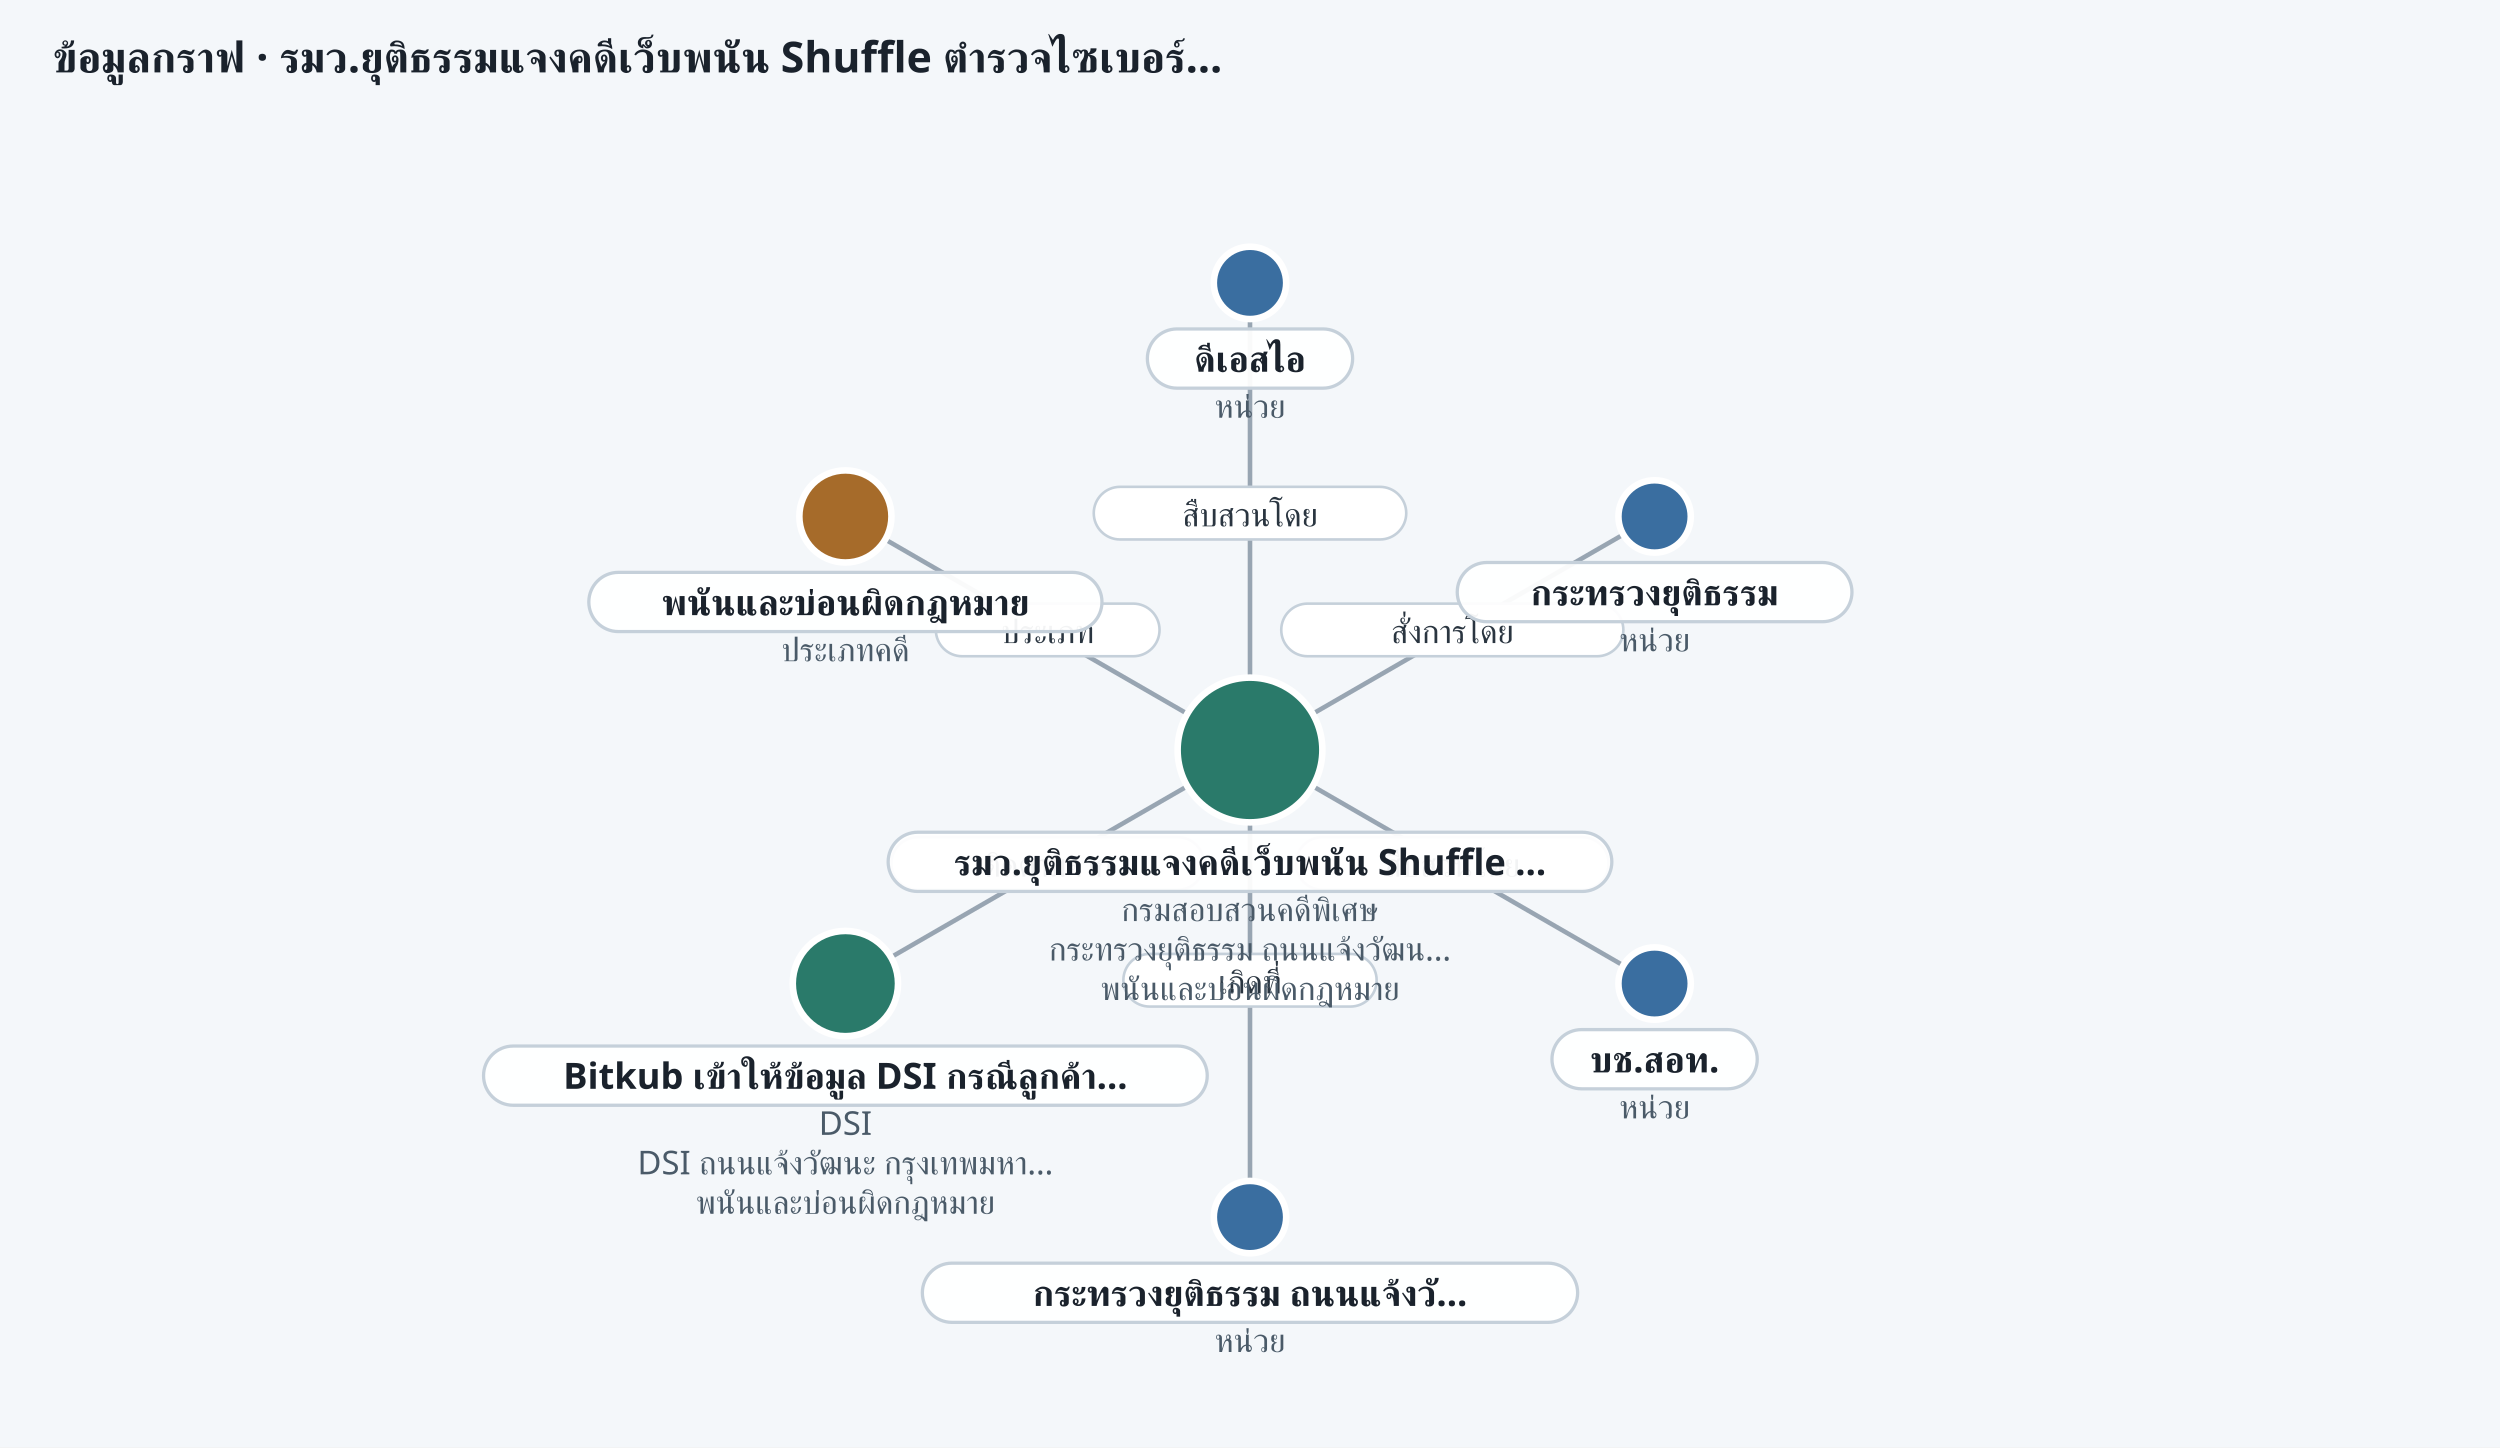
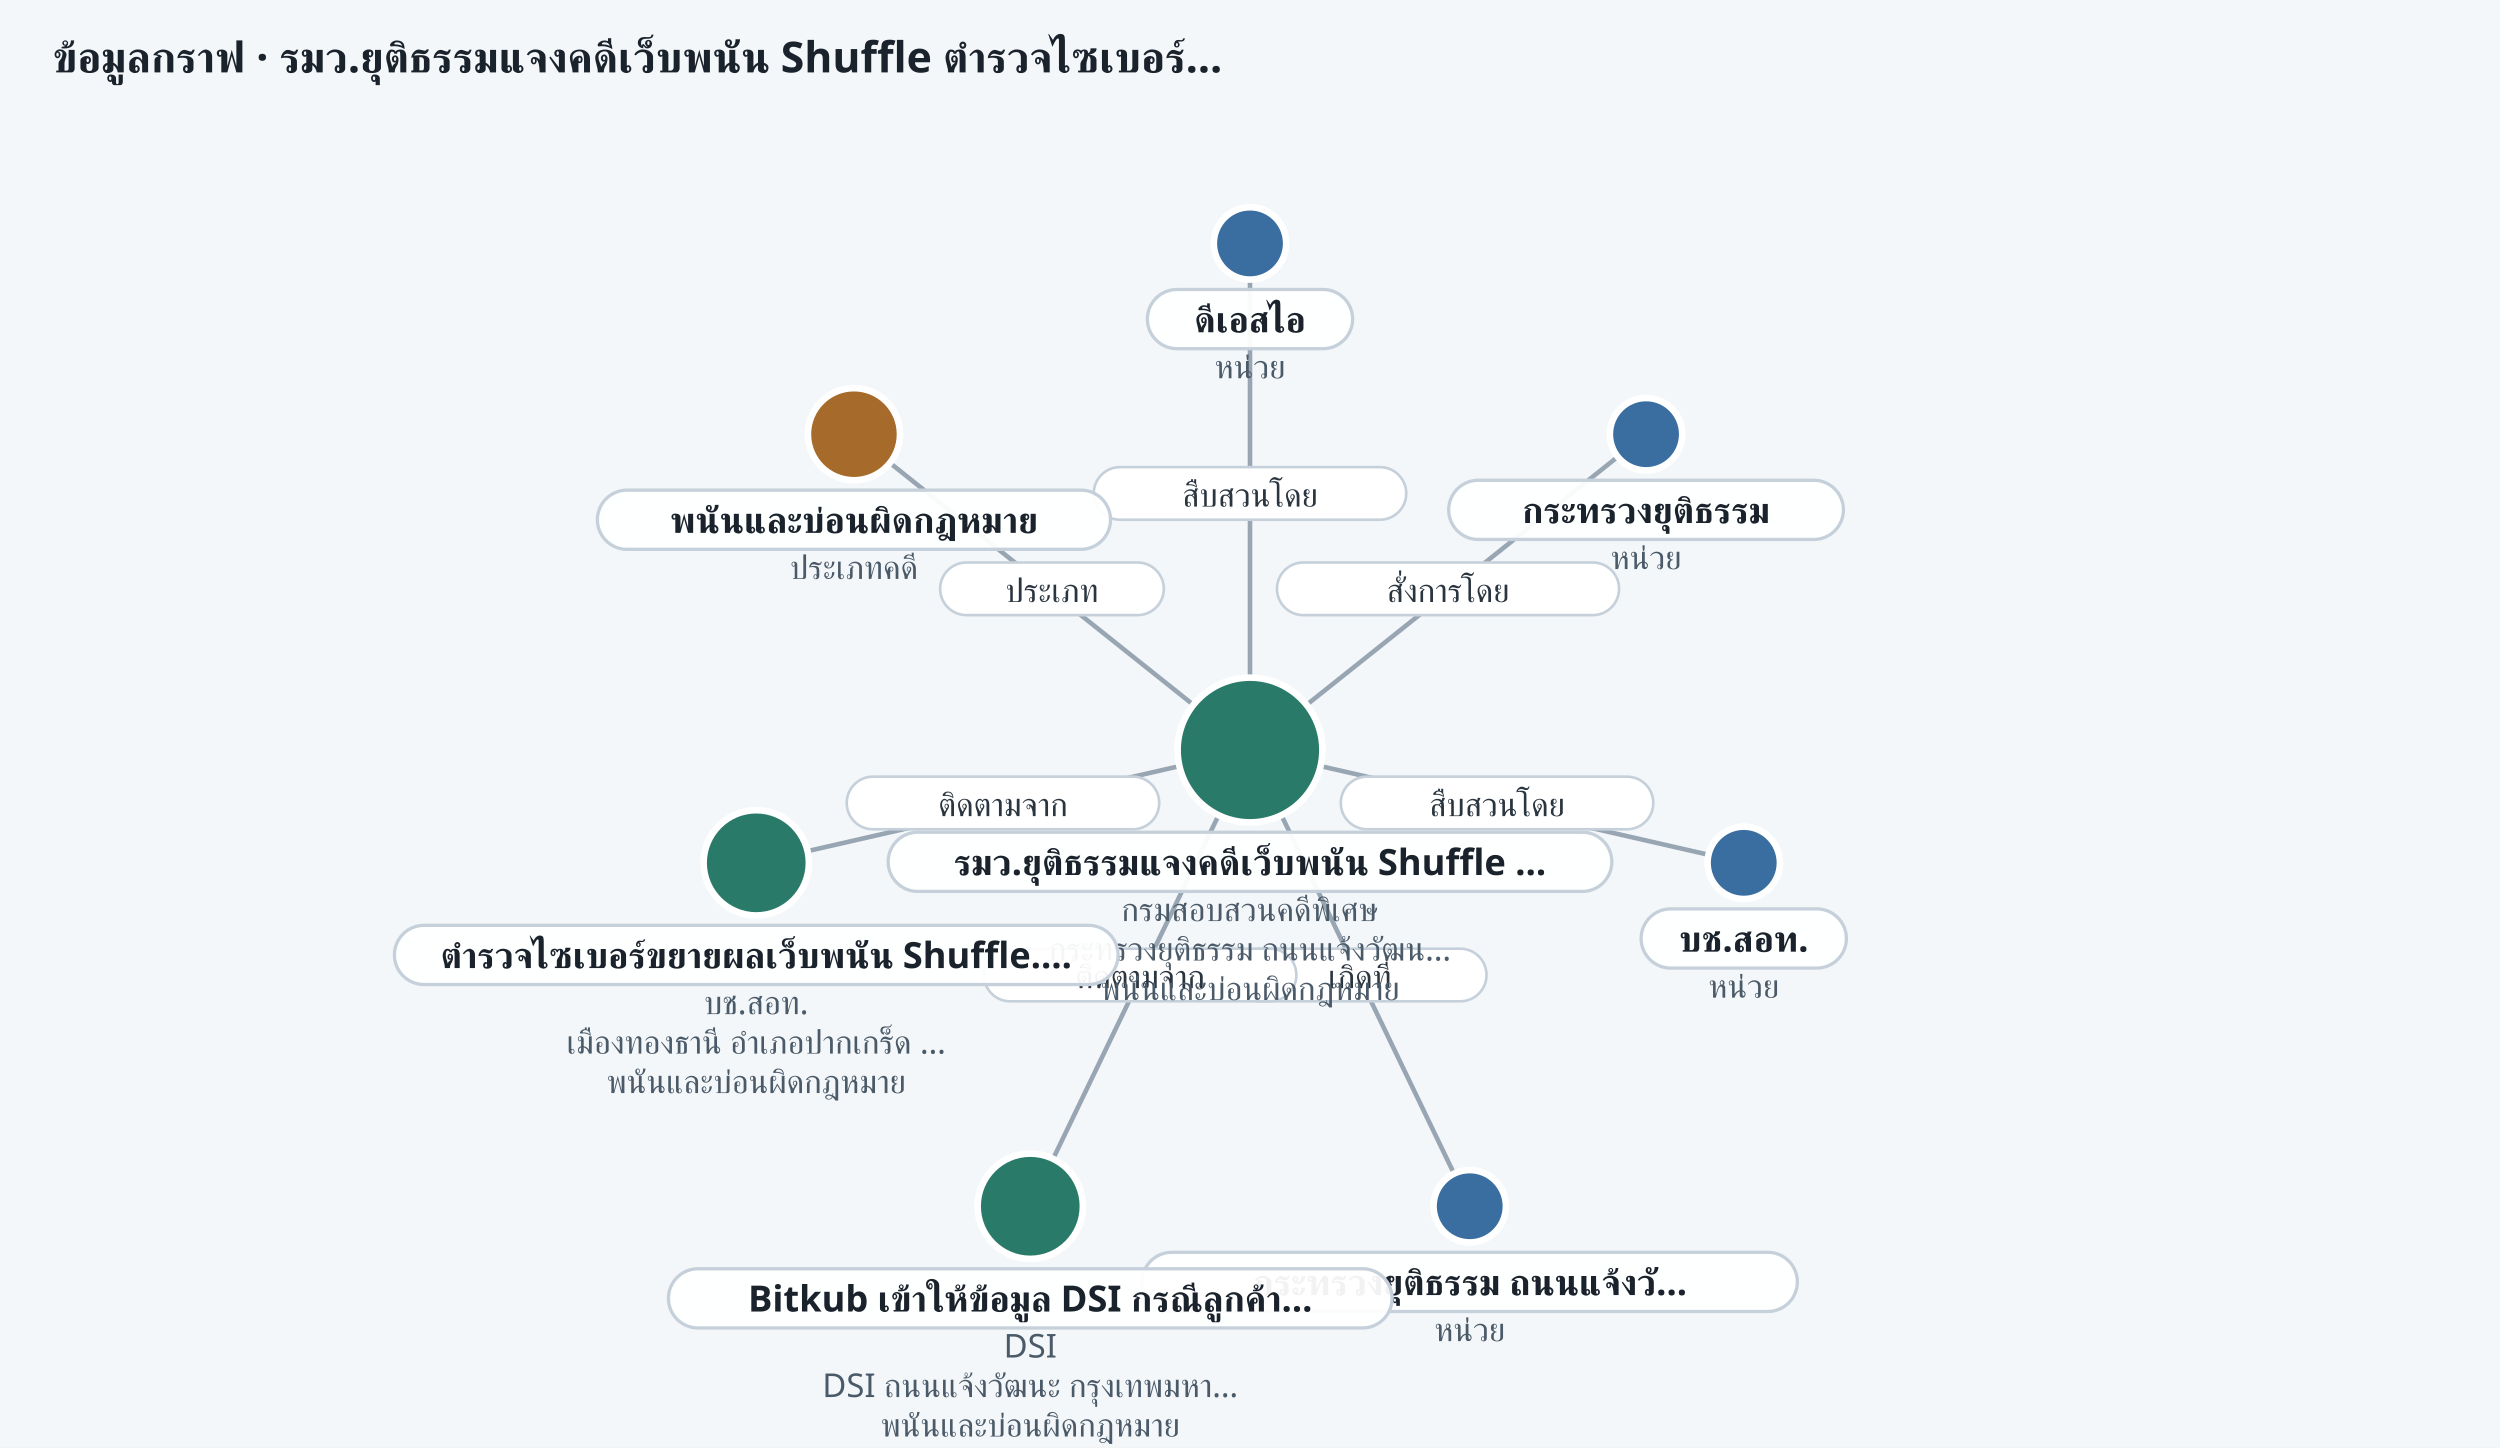
<svg xmlns="http://www.w3.org/2000/svg" width="760" height="440" viewBox="0 0 760 440" role="img" aria-label="ego graph 20261105-gamble-01">
  <rect width="100%" height="100%" fill="#f4f7fa" />
  <text x="16" y="22" font-size="13" font-weight="700" fill="#1a222c" font-family="Sarabun, Anuphan, sans-serif">ข้อมูลกราฟ · รมว.ยุติธรรมแจงคดีเว็บพนัน Shuffle ตำรวจไซเบอร์…</text>
-   <line x1="380.0" y1="228.0" x2="380.0" y2="86.0" stroke="#7a8a9a" stroke-width="1.4" opacity="0.75" />
-   <rect x="332.5" y="148.0" width="95.0" height="16" rx="8" fill="#fff" stroke="#c5d0da" stroke-width="0.8" />
-   <text x="380.0" y="160.0" text-anchor="middle" font-size="10" fill="#2a3540" font-family="Sarabun, Anuphan, sans-serif">สืบสวนโดย</text>
-   <line x1="380.0" y1="228.0" x2="503.0" y2="157.0" stroke="#7a8a9a" stroke-width="1.4" opacity="0.75" />
-   <rect x="389.5" y="183.5" width="104.0" height="16" rx="8" fill="#fff" stroke="#c5d0da" stroke-width="0.8" />
-   <text x="441.5" y="195.5" text-anchor="middle" font-size="10" fill="#2a3540" font-family="Sarabun, Anuphan, sans-serif">สั่งการโดย</text>
-   <line x1="380.0" y1="228.0" x2="503.0" y2="299.0" stroke="#7a8a9a" stroke-width="1.4" opacity="0.75" />
-   <rect x="394.0" y="254.5" width="95.0" height="16" rx="8" fill="#fff" stroke="#c5d0da" stroke-width="0.8" />
-   <text x="441.5" y="266.5" text-anchor="middle" font-size="10" fill="#2a3540" font-family="Sarabun, Anuphan, sans-serif">สืบสวนโดย</text>
-   <line x1="380.0" y1="228.0" x2="380.0" y2="370.0" stroke="#7a8a9a" stroke-width="1.4" opacity="0.75" />
-   <rect x="341.5" y="290.0" width="77.0" height="16" rx="8" fill="#fff" stroke="#c5d0da" stroke-width="0.8" />
-   <text x="380.0" y="302.0" text-anchor="middle" font-size="10" fill="#2a3540" font-family="Sarabun, Anuphan, sans-serif">เกิดที่</text>
-   <line x1="380.0" y1="228.0" x2="257.0" y2="299.0" stroke="#7a8a9a" stroke-width="1.4" opacity="0.75" />
-   <rect x="271.0" y="254.5" width="95.0" height="16" rx="8" fill="#fff" stroke="#c5d0da" stroke-width="0.8" />
-   <text x="318.5" y="266.5" text-anchor="middle" font-size="10" fill="#2a3540" font-family="Sarabun, Anuphan, sans-serif">ติดตามจาก</text>
-   <line x1="380.0" y1="228.0" x2="257.0" y2="157.0" stroke="#7a8a9a" stroke-width="1.4" opacity="0.75" />
-   <rect x="284.5" y="183.5" width="68.0" height="16" rx="8" fill="#fff" stroke="#c5d0da" stroke-width="0.8" />
-   <text x="318.5" y="195.5" text-anchor="middle" font-size="10" fill="#2a3540" font-family="Sarabun, Anuphan, sans-serif">ประเภท</text>
+   <line x1="380.0" y1="228.0" x2="380.0" y2="74.0" stroke="#7a8a9a" stroke-width="1.4" opacity="0.75" />
+   <rect x="332.5" y="142.0" width="95.0" height="16" rx="8" fill="#fff" stroke="#c5d0da" stroke-width="0.8" />
+   <text x="380.0" y="154.0" text-anchor="middle" font-size="10" fill="#2a3540" font-family="Sarabun, Anuphan, sans-serif">สืบสวนโดย</text>
+   <line x1="380.0" y1="228.0" x2="500.4" y2="132.0" stroke="#7a8a9a" stroke-width="1.4" opacity="0.75" />
+   <rect x="388.2" y="171.0" width="104.0" height="16" rx="8" fill="#fff" stroke="#c5d0da" stroke-width="0.8" />
+   <text x="440.2" y="183.0" text-anchor="middle" font-size="10" fill="#2a3540" font-family="Sarabun, Anuphan, sans-serif">สั่งการโดย</text>
+   <line x1="380.0" y1="228.0" x2="530.1" y2="262.3" stroke="#7a8a9a" stroke-width="1.4" opacity="0.75" />
+   <rect x="407.6" y="236.1" width="95.0" height="16" rx="8" fill="#fff" stroke="#c5d0da" stroke-width="0.8" />
+   <text x="455.1" y="248.1" text-anchor="middle" font-size="10" fill="#2a3540" font-family="Sarabun, Anuphan, sans-serif">สืบสวนโดย</text>
+   <line x1="380.0" y1="228.0" x2="446.8" y2="366.7" stroke="#7a8a9a" stroke-width="1.4" opacity="0.75" />
+   <rect x="374.9" y="288.4" width="77.0" height="16" rx="8" fill="#fff" stroke="#c5d0da" stroke-width="0.8" />
+   <text x="413.4" y="300.4" text-anchor="middle" font-size="10" fill="#2a3540" font-family="Sarabun, Anuphan, sans-serif">เกิดที่</text>
+   <line x1="380.0" y1="228.0" x2="313.2" y2="366.7" stroke="#7a8a9a" stroke-width="1.4" opacity="0.75" />
+   <rect x="299.1" y="288.4" width="95.0" height="16" rx="8" fill="#fff" stroke="#c5d0da" stroke-width="0.8" />
+   <text x="346.6" y="300.4" text-anchor="middle" font-size="10" fill="#2a3540" font-family="Sarabun, Anuphan, sans-serif">ติดตามจาก</text>
+   <line x1="229.9" y1="262.3" x2="380.0" y2="228.0" stroke="#7a8a9a" stroke-width="1.4" opacity="0.75" />
+   <rect x="257.4" y="236.1" width="95.0" height="16" rx="8" fill="#fff" stroke="#c5d0da" stroke-width="0.8" />
+   <text x="304.9" y="248.1" text-anchor="middle" font-size="10" fill="#2a3540" font-family="Sarabun, Anuphan, sans-serif">ติดตามจาก</text>
+   <line x1="380.0" y1="228.0" x2="259.6" y2="132.0" stroke="#7a8a9a" stroke-width="1.4" opacity="0.75" />
+   <rect x="285.8" y="171.0" width="68.0" height="16" rx="8" fill="#fff" stroke="#c5d0da" stroke-width="0.8" />
+   <text x="319.8" y="183.0" text-anchor="middle" font-size="10" fill="#2a3540" font-family="Sarabun, Anuphan, sans-serif">ประเภท</text>
  <circle cx="380.0" cy="228.0" r="22" fill="#2a7a6a" stroke="#fff" stroke-width="2" />
  <rect x="270.0" y="253.0" width="220.0" height="18" rx="9" fill="rgba(255,255,255,0.94)" stroke="#c5d0da" />
  <text x="380.0" y="266.0" text-anchor="middle" font-size="11" font-weight="600" fill="#1a222c" font-family="Sarabun, Anuphan, sans-serif">รมว.ยุติธรรมแจงคดีเว็บพนัน Shuffle …</text>
  <text x="380.0" y="280.0" text-anchor="middle" font-size="10" fill="#4a5a68" font-family="Sarabun, Anuphan, sans-serif">กรมสอบสวนคดีพิเศษ</text>
  <text x="380.0" y="292.0" text-anchor="middle" font-size="10" fill="#4a5a68" font-family="Sarabun, Anuphan, sans-serif">กระทรวงยุติธรรม ถนนแจ้งวัฒน…</text>
  <text x="380.0" y="304.0" text-anchor="middle" font-size="10" fill="#4a5a68" font-family="Sarabun, Anuphan, sans-serif">พนันและบ่อนผิดกฎหมาย</text>
-   <circle cx="380.0" cy="86.0" r="11" fill="#3a6ea0" stroke="#fff" stroke-width="2" />
-   <rect x="348.8" y="100.0" width="62.4" height="18" rx="9" fill="rgba(255,255,255,0.94)" stroke="#c5d0da" />
-   <text x="380.0" y="113.0" text-anchor="middle" font-size="11" font-weight="600" fill="#1a222c" font-family="Sarabun, Anuphan, sans-serif">ดีเอสไอ</text>
-   <text x="380.0" y="127.0" text-anchor="middle" font-size="10" fill="#4a5a68" font-family="Sarabun, Anuphan, sans-serif">หน่วย</text>
-   <circle cx="503.0" cy="157.0" r="11" fill="#3a6ea0" stroke="#fff" stroke-width="2" />
-   <rect x="443.0" y="171.0" width="120.0" height="18" rx="9" fill="rgba(255,255,255,0.94)" stroke="#c5d0da" />
-   <text x="503.0" y="184.0" text-anchor="middle" font-size="11" font-weight="600" fill="#1a222c" font-family="Sarabun, Anuphan, sans-serif">กระทรวงยุติธรรม</text>
-   <text x="503.0" y="198.0" text-anchor="middle" font-size="10" fill="#4a5a68" font-family="Sarabun, Anuphan, sans-serif">หน่วย</text>
-   <circle cx="503.0" cy="299.0" r="11" fill="#3a6ea0" stroke="#fff" stroke-width="2" />
-   <rect x="471.8" y="313.0" width="62.4" height="18" rx="9" fill="rgba(255,255,255,0.94)" stroke="#c5d0da" />
-   <text x="503.0" y="326.0" text-anchor="middle" font-size="11" font-weight="600" fill="#1a222c" font-family="Sarabun, Anuphan, sans-serif">บช.สอท.</text>
-   <text x="503.0" y="340.0" text-anchor="middle" font-size="10" fill="#4a5a68" font-family="Sarabun, Anuphan, sans-serif">หน่วย</text>
-   <circle cx="380.0" cy="370.0" r="11" fill="#3a6ea0" stroke="#fff" stroke-width="2" />
-   <rect x="280.4" y="384.0" width="199.2" height="18" rx="9" fill="rgba(255,255,255,0.94)" stroke="#c5d0da" />
-   <text x="380.0" y="397.0" text-anchor="middle" font-size="11" font-weight="600" fill="#1a222c" font-family="Sarabun, Anuphan, sans-serif">กระทรวงยุติธรรม ถนนแจ้งวั…</text>
-   <text x="380.0" y="411.0" text-anchor="middle" font-size="10" fill="#4a5a68" font-family="Sarabun, Anuphan, sans-serif">หน่วย</text>
-   <circle cx="257.0" cy="299.0" r="16" fill="#2a7a6a" stroke="#fff" stroke-width="2" />
-   <rect x="147.0" y="318.0" width="220.0" height="18" rx="9" fill="rgba(255,255,255,0.94)" stroke="#c5d0da" />
-   <text x="257.0" y="331.0" text-anchor="middle" font-size="11" font-weight="600" fill="#1a222c" font-family="Sarabun, Anuphan, sans-serif">Bitkub เข้าให้ข้อมูล DSI กรณีลูกค้า…</text>
-   <text x="257.0" y="345.0" text-anchor="middle" font-size="10" fill="#4a5a68" font-family="Sarabun, Anuphan, sans-serif">DSI</text>
-   <text x="257.0" y="357.0" text-anchor="middle" font-size="10" fill="#4a5a68" font-family="Sarabun, Anuphan, sans-serif">DSI ถนนแจ้งวัฒนะ กรุงเทพมหา…</text>
-   <text x="257.0" y="369.0" text-anchor="middle" font-size="10" fill="#4a5a68" font-family="Sarabun, Anuphan, sans-serif">พนันและบ่อนผิดกฎหมาย</text>
-   <circle cx="257.0" cy="157.0" r="14" fill="#a66b2a" stroke="#fff" stroke-width="2" />
-   <rect x="179.0" y="174.0" width="156.0" height="18" rx="9" fill="rgba(255,255,255,0.94)" stroke="#c5d0da" />
-   <text x="257.0" y="187.0" text-anchor="middle" font-size="11" font-weight="600" fill="#1a222c" font-family="Sarabun, Anuphan, sans-serif">พนันและบ่อนผิดกฎหมาย</text>
-   <text x="257.0" y="201.0" text-anchor="middle" font-size="10" fill="#4a5a68" font-family="Sarabun, Anuphan, sans-serif">ประเภทคดี</text>
+   <circle cx="380.0" cy="74.0" r="11" fill="#3a6ea0" stroke="#fff" stroke-width="2" />
+   <rect x="348.8" y="88.0" width="62.4" height="18" rx="9" fill="rgba(255,255,255,0.94)" stroke="#c5d0da" />
+   <text x="380.0" y="101.0" text-anchor="middle" font-size="11" font-weight="600" fill="#1a222c" font-family="Sarabun, Anuphan, sans-serif">ดีเอสไอ</text>
+   <text x="380.0" y="115.0" text-anchor="middle" font-size="10" fill="#4a5a68" font-family="Sarabun, Anuphan, sans-serif">หน่วย</text>
+   <circle cx="500.4" cy="132.0" r="11" fill="#3a6ea0" stroke="#fff" stroke-width="2" />
+   <rect x="440.4" y="146.0" width="120.0" height="18" rx="9" fill="rgba(255,255,255,0.94)" stroke="#c5d0da" />
+   <text x="500.4" y="159.0" text-anchor="middle" font-size="11" font-weight="600" fill="#1a222c" font-family="Sarabun, Anuphan, sans-serif">กระทรวงยุติธรรม</text>
+   <text x="500.4" y="173.0" text-anchor="middle" font-size="10" fill="#4a5a68" font-family="Sarabun, Anuphan, sans-serif">หน่วย</text>
+   <circle cx="530.1" cy="262.3" r="11" fill="#3a6ea0" stroke="#fff" stroke-width="2" />
+   <rect x="498.9" y="276.3" width="62.4" height="18" rx="9" fill="rgba(255,255,255,0.94)" stroke="#c5d0da" />
+   <text x="530.1" y="289.3" text-anchor="middle" font-size="11" font-weight="600" fill="#1a222c" font-family="Sarabun, Anuphan, sans-serif">บช.สอท.</text>
+   <text x="530.1" y="303.3" text-anchor="middle" font-size="10" fill="#4a5a68" font-family="Sarabun, Anuphan, sans-serif">หน่วย</text>
+   <circle cx="446.8" cy="366.7" r="11" fill="#3a6ea0" stroke="#fff" stroke-width="2" />
+   <rect x="347.2" y="380.7" width="199.2" height="18" rx="9" fill="rgba(255,255,255,0.94)" stroke="#c5d0da" />
+   <text x="446.8" y="393.7" text-anchor="middle" font-size="11" font-weight="600" fill="#1a222c" font-family="Sarabun, Anuphan, sans-serif">กระทรวงยุติธรรม ถนนแจ้งวั…</text>
+   <text x="446.8" y="407.7" text-anchor="middle" font-size="10" fill="#4a5a68" font-family="Sarabun, Anuphan, sans-serif">หน่วย</text>
+   <circle cx="313.2" cy="366.7" r="16" fill="#2a7a6a" stroke="#fff" stroke-width="2" />
+   <rect x="203.2" y="385.7" width="220.0" height="18" rx="9" fill="rgba(255,255,255,0.94)" stroke="#c5d0da" />
+   <text x="313.2" y="398.7" text-anchor="middle" font-size="11" font-weight="600" fill="#1a222c" font-family="Sarabun, Anuphan, sans-serif">Bitkub เข้าให้ข้อมูล DSI กรณีลูกค้า…</text>
+   <text x="313.2" y="412.7" text-anchor="middle" font-size="10" fill="#4a5a68" font-family="Sarabun, Anuphan, sans-serif">DSI</text>
+   <text x="313.2" y="424.7" text-anchor="middle" font-size="10" fill="#4a5a68" font-family="Sarabun, Anuphan, sans-serif">DSI ถนนแจ้งวัฒนะ กรุงเทพมหา…</text>
+   <text x="313.2" y="436.7" text-anchor="middle" font-size="10" fill="#4a5a68" font-family="Sarabun, Anuphan, sans-serif">พนันและบ่อนผิดกฎหมาย</text>
+   <circle cx="229.9" cy="262.3" r="16" fill="#2a7a6a" stroke="#fff" stroke-width="2" />
+   <rect x="119.9" y="281.3" width="220.0" height="18" rx="9" fill="rgba(255,255,255,0.94)" stroke="#c5d0da" />
+   <text x="229.9" y="294.3" text-anchor="middle" font-size="11" font-weight="600" fill="#1a222c" font-family="Sarabun, Anuphan, sans-serif">ตำรวจไซเบอร์ขยายผลเว็บพนัน Shuffle.…</text>
+   <text x="229.9" y="308.3" text-anchor="middle" font-size="10" fill="#4a5a68" font-family="Sarabun, Anuphan, sans-serif">บช.สอท.</text>
+   <text x="229.9" y="320.3" text-anchor="middle" font-size="10" fill="#4a5a68" font-family="Sarabun, Anuphan, sans-serif">เมืองทองธานี อำเภอปากเกร็ด …</text>
+   <text x="229.9" y="332.3" text-anchor="middle" font-size="10" fill="#4a5a68" font-family="Sarabun, Anuphan, sans-serif">พนันและบ่อนผิดกฎหมาย</text>
+   <circle cx="259.6" cy="132.0" r="14" fill="#a66b2a" stroke="#fff" stroke-width="2" />
+   <rect x="181.6" y="149.0" width="156.0" height="18" rx="9" fill="rgba(255,255,255,0.94)" stroke="#c5d0da" />
+   <text x="259.6" y="162.0" text-anchor="middle" font-size="11" font-weight="600" fill="#1a222c" font-family="Sarabun, Anuphan, sans-serif">พนันและบ่อนผิดกฎหมาย</text>
+   <text x="259.6" y="176.0" text-anchor="middle" font-size="10" fill="#4a5a68" font-family="Sarabun, Anuphan, sans-serif">ประเภทคดี</text>
</svg>
